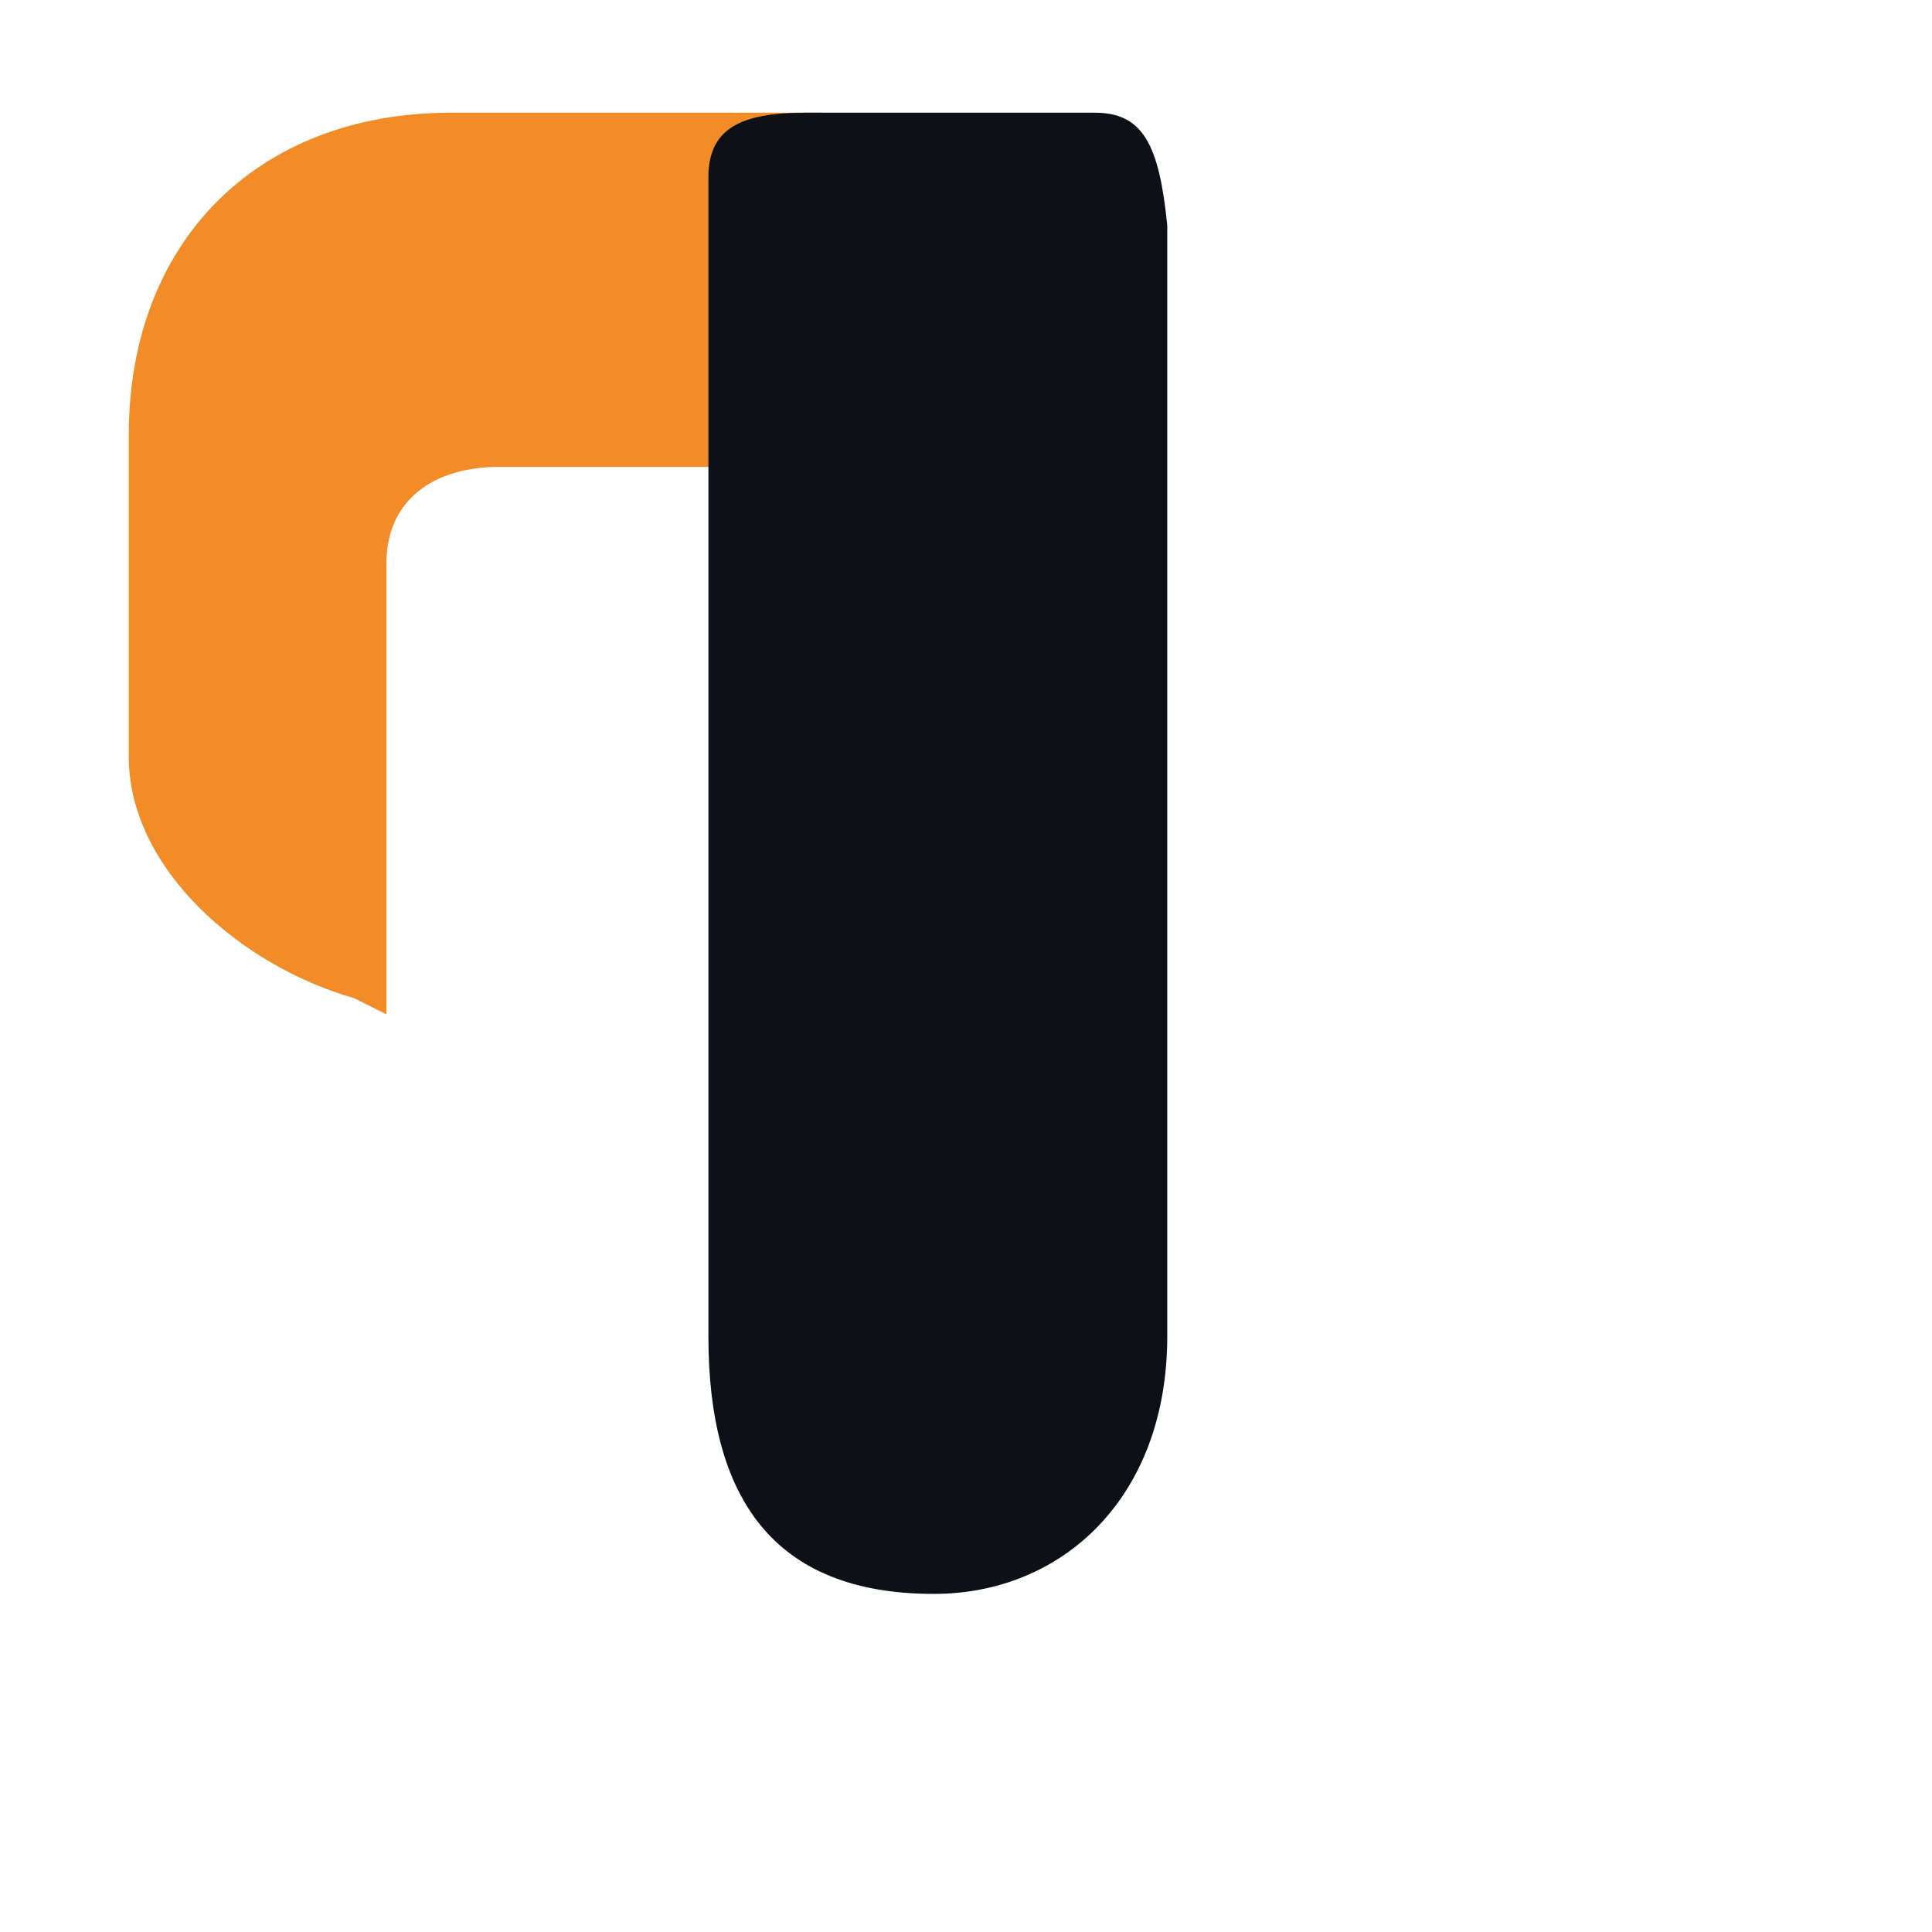
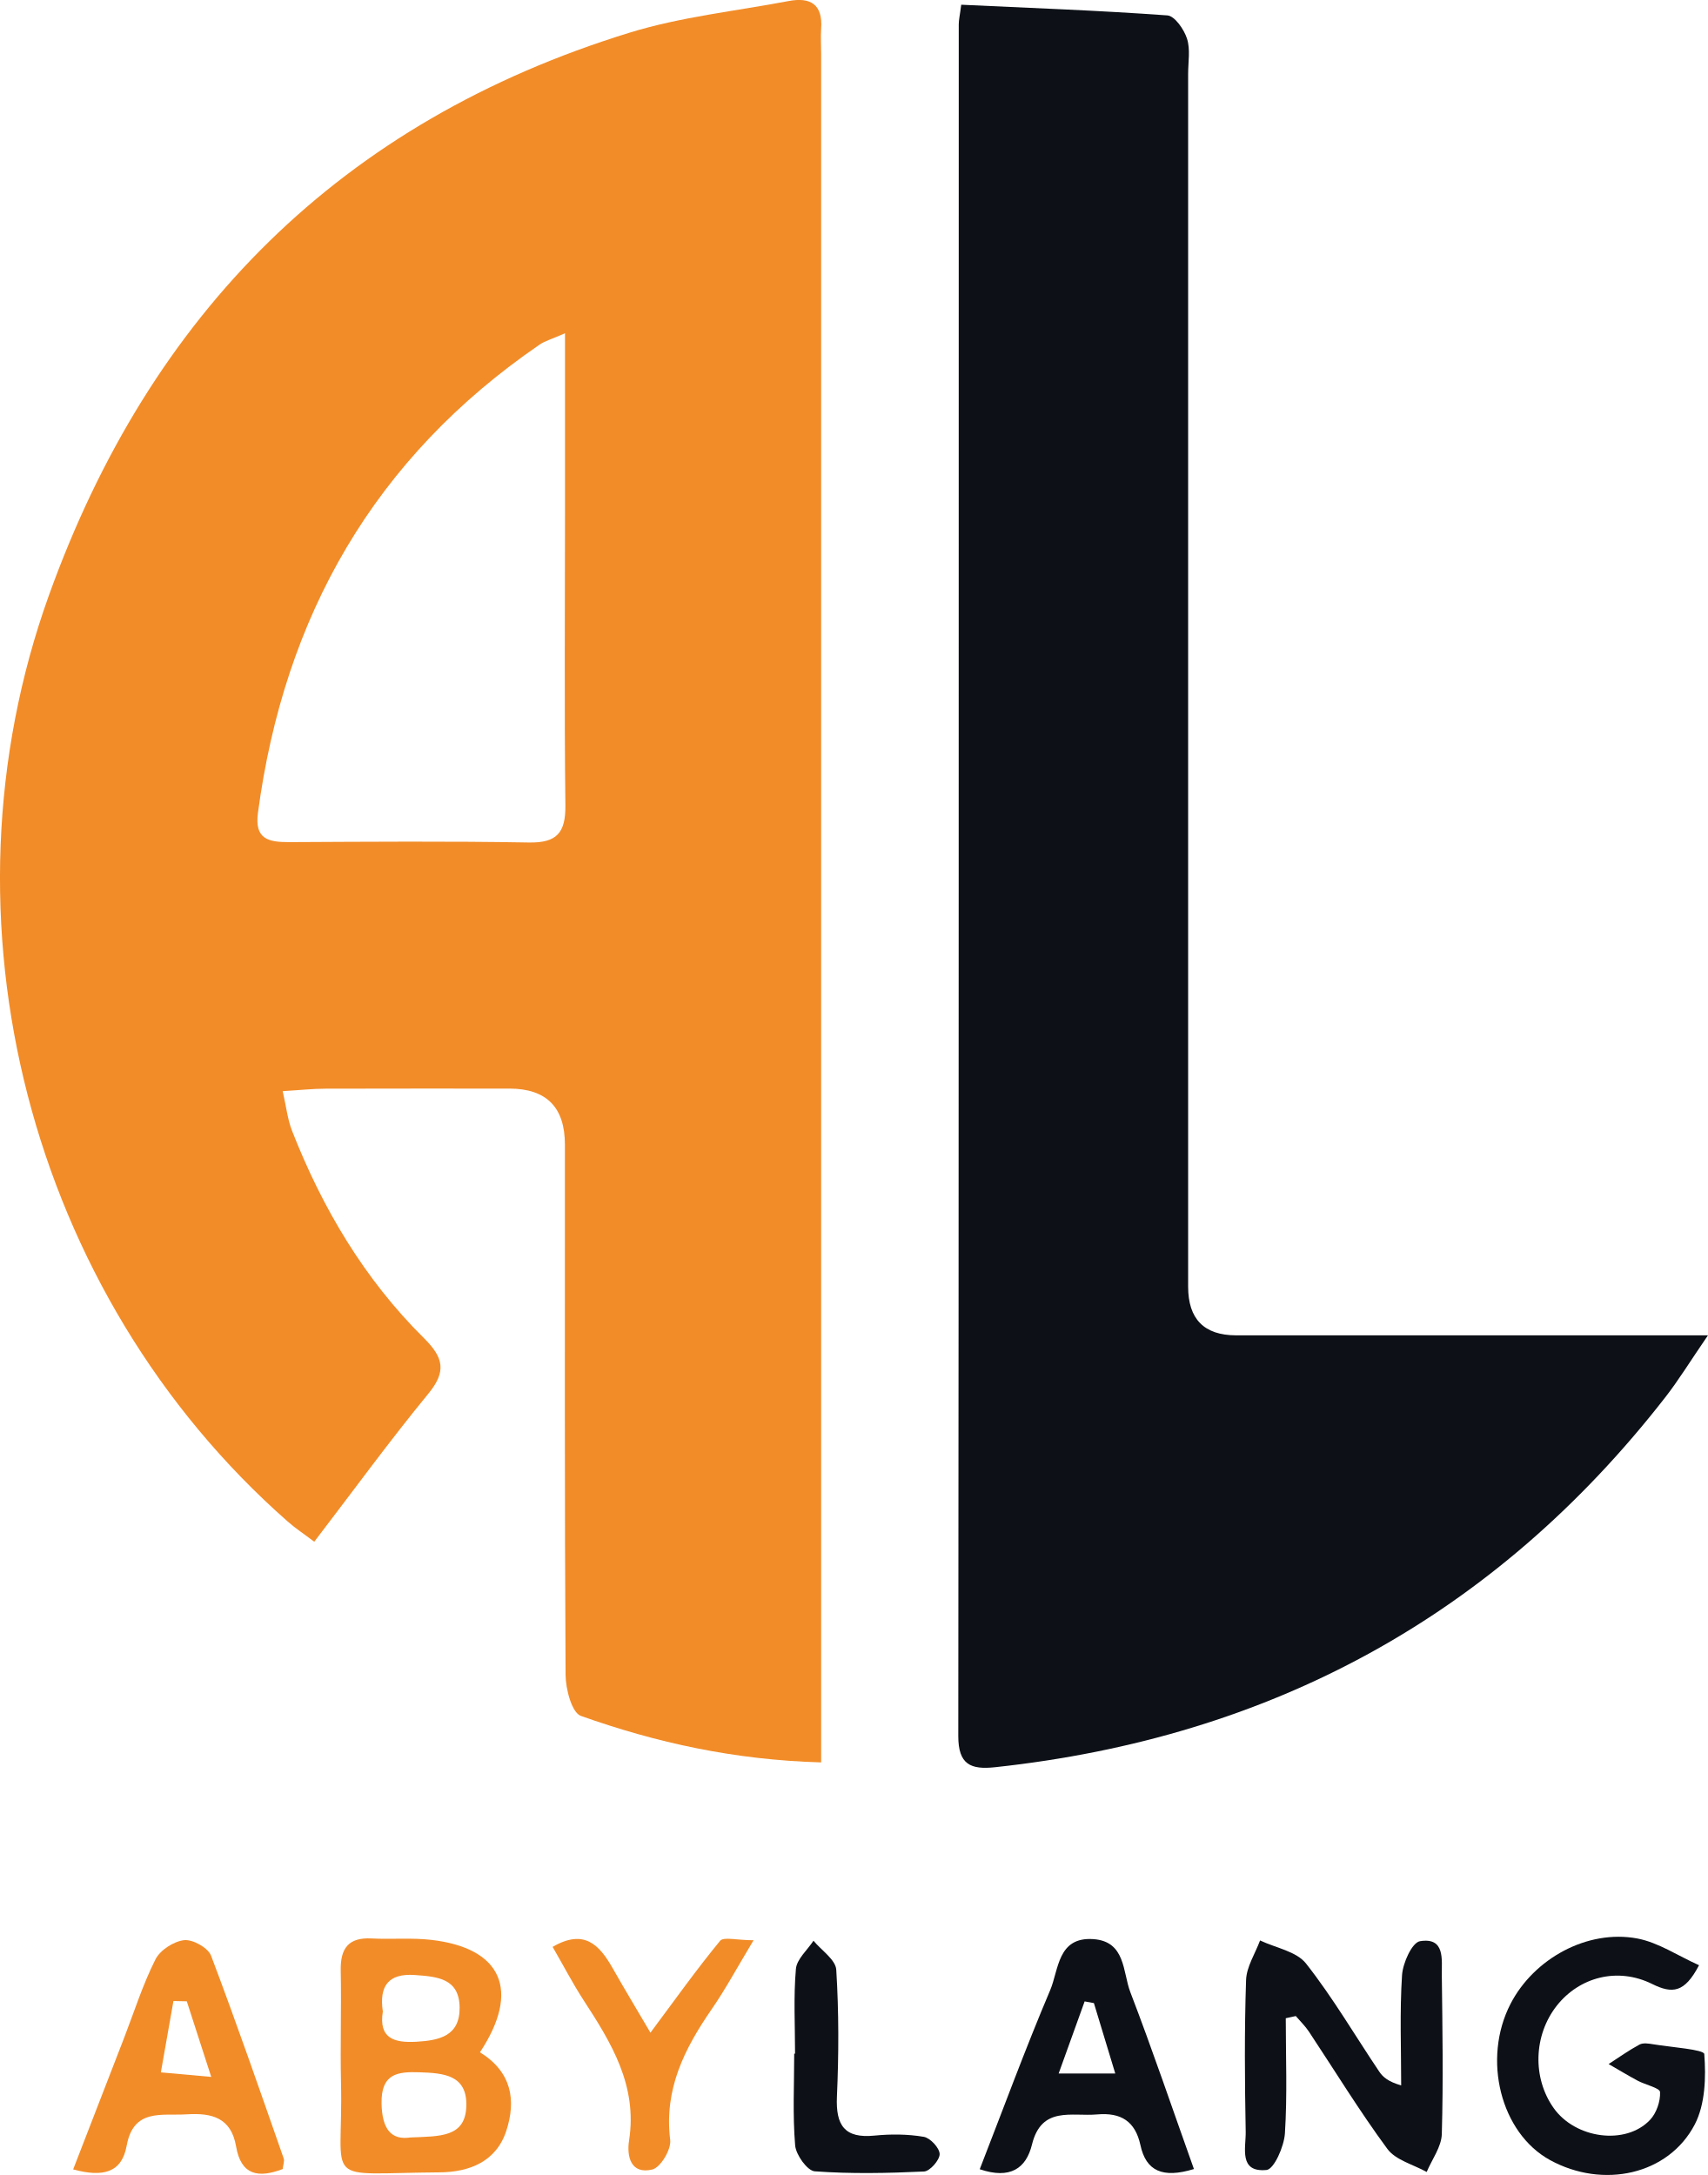
- <svg xmlns="http://www.w3.org/2000/svg" viewBox="0 0 240 240" role="img" aria-labelledby="abyHeaderTitle">
-   <g id="mark" transform="translate(12,10)">
-     <path d="M44 4              C20 4 4 20 4 44              L4 84              C4 98 18 110 32 114              L36 116              L36 60              C36 52 42 48 50 48              H90              L90 4              Z" fill="#F28C28" />
-     <path d="M100 4              H124              C130 4 132 8 133 18              L133 156              C133 176 120 188 104 188              C84 188 76 176 76 156              L76 12              C76 6 80 4 88 4              Z" fill="#0D1117" />
-   </g>
+ <svg xmlns="http://www.w3.org/2000/svg" id="a" width="180.71" height="230.15" viewBox="0 0 180.71 230.15">
+   <path d="M86.88,186.49c-9.19-.26-17.43-2.08-25.42-4.92-.96-.34-1.61-2.84-1.62-4.34-.11-18.7-.07-37.41-.07-56.11,0-3.95-1.95-5.92-5.86-5.93-6.48,0-12.97-.01-19.45.01-1.34,0-2.68.15-4.55.26.38,1.67.52,3,.99,4.2,3.22,8.21,7.66,15.7,13.95,21.93,2.09,2.07,2.41,3.53.46,5.9-4.1,4.99-7.91,10.23-12.06,15.65-1.11-.84-2.01-1.43-2.81-2.14C3.09,136.94-7.17,97.34,5.17,63.01,15.9,33.15,36.08,12.87,66.6,3.46c5.44-1.68,11.22-2.28,16.84-3.35,2.32-.44,3.63.36,3.44,2.93-.06.87,0,1.74,0,2.62v180.83h0ZM59.77,35.27c-1.38.61-2.1.8-2.67,1.19-17.49,11.98-27.03,28.72-29.81,49.56-.37,2.79,1.12,3.09,3.28,3.09,8.46-.04,16.93-.11,25.39.04,2.95.05,3.89-1.02,3.86-3.92-.12-10.33-.04-20.66-.04-30.99v-18.97h-.01Z" style="fill:#f28c28; stroke-width:0px;" />
+   <path d="M101.71.5c7.44.35,14.64.61,21.81,1.13.77.06,1.76,1.48,2.07,2.46.37,1.13.12,2.47.12,3.71v128.35c0,3.43,1.69,5.14,5.06,5.15h49.94c-1.9,2.77-3.1,4.74-4.51,6.55-18.04,23.18-41.79,36.01-70.91,39.15-2.59.28-3.9-.28-3.9-3.3.06-60.37.04-120.74.05-181.11,0-.49.12-.97.26-2.08h.01Z" style="fill:#0D1117; stroke-width:0px;" />
+   <path d="M136.04,213.57c0,4.06.17,8.13-.09,12.18-.09,1.39-1.15,3.79-1.95,3.87-2.97.28-2.17-2.36-2.2-4.04-.1-5.35-.14-10.71.04-16.06.05-1.41.96-2.79,1.48-4.19,1.66.79,3.85,1.15,4.87,2.45,2.84,3.61,5.17,7.61,7.74,11.43.39.58.95,1.06,2.32,1.46,0-3.89-.16-7.78.09-11.65.08-1.3,1.06-3.47,1.9-3.61,2.68-.44,2.29,1.95,2.31,3.6.07,5.6.16,11.21,0,16.81-.04,1.35-1.04,2.68-1.6,4.01-1.42-.79-3.28-1.25-4.16-2.44-2.95-4-5.55-8.26-8.3-12.41-.39-.59-.92-1.1-1.39-1.65-.35.08-.7.16-1.05.23h-.01Z" style="fill:#0D1117; stroke-width:0px;" />
+   <path d="M50.79,217.17c3.37,2.09,3.82,5.08,2.79,8.27-1.06,3.31-3.94,4.41-7.08,4.43-12.73.09-10.16,1.55-10.42-9.46-.09-3.97.05-7.95-.03-11.92-.04-2.31.81-3.5,3.26-3.37,2.11.11,4.24-.09,6.32.15,7.45.86,9.49,5.33,5.15,11.9h.01ZM43.4,226.18c3.13-.14,5.85.02,5.94-3.34.09-3.31-2.45-3.47-4.95-3.56-2.36-.08-4.07.15-4.02,3.29.05,2.79,1.07,3.9,3.03,3.61h0ZM40.51,212.82c-.48,2.9,1.22,3.36,3.54,3.23,2.41-.14,4.61-.59,4.58-3.62-.03-3.1-2.38-3.27-4.72-3.44-2.87-.21-3.79,1.22-3.41,3.83h0Z" style="fill:#f28c28; stroke-width:0px;" />
+   <path d="M179.75,207.98c-1.52,2.9-2.81,3.01-4.94,1.96-3.69-1.83-7.73-.71-10.1,2.3-2.45,3.12-2.59,7.62-.33,10.82,2.3,3.25,7.62,3.98,10.2,1.26.68-.72,1.11-1.97,1.06-2.95-.02-.43-1.54-.76-2.35-1.19-1.05-.56-2.06-1.18-3.09-1.77,1.08-.7,2.13-1.45,3.26-2.06.39-.21.99-.11,1.48-.03,1.89.31,5.34.55,5.38,1.03.19,2.46.1,5.31-1,7.44-2.79,5.36-9.72,6.85-15.32,3.78-5.22-2.86-7.2-10.67-4.18-16.53,2.46-4.77,8.11-7.9,13.4-6.92,2.24.42,4.3,1.83,6.54,2.83v.03Z" style="fill:#0D1117; stroke-width:0px;" />
+   <path d="M7.74,229.56c1.83-4.72,3.61-9.31,5.38-13.89,1.08-2.79,1.98-5.66,3.32-8.32.49-.99,1.93-1.92,3.04-2.05.91-.1,2.53.8,2.85,1.64,2.69,7.09,5.17,14.27,7.68,21.44.11.31-.06.71-.1,1.14-2.56.98-4.41.67-4.93-2.39-.52-3.03-2.54-3.57-5.21-3.4-2.66.17-5.65-.66-6.37,3.33-.52,2.86-2.51,3.35-5.65,2.5h0ZM19.77,211.77l-1.42-.03-1.33,7.55c1.58.14,3.15.29,5.33.48-1.05-3.25-1.82-5.63-2.59-8.01h.01Z" style="fill:#f28c28; stroke-width:0px;" />
+   <path d="M126.32,229.52c-3.3,1.01-5.07.22-5.66-2.54-.55-2.52-2.06-3.46-4.57-3.24-2.7.24-5.89-.92-6.9,3.18-.62,2.54-2.31,3.71-5.53,2.62,2.48-6.36,4.81-12.72,7.45-18.94.92-2.16.77-5.67,4.57-5.41,3.43.24,3.1,3.48,3.91,5.6,2.35,6.12,4.45,12.33,6.73,18.72h0ZM115.74,211.96c-.33-.06-.65-.12-.98-.18-.86,2.38-1.71,4.75-2.75,7.63h5.99c-.84-2.79-1.55-5.12-2.26-7.45Z" style="fill:#0D1117; stroke-width:0px;" />
+   <path d="M79.73,205.31c-1.75,2.91-2.97,5.18-4.42,7.28-2.89,4.19-5.07,8.49-4.4,13.86.12,1-1.03,2.92-1.9,3.12-2.26.54-2.72-1.38-2.45-3.08.9-5.81-1.88-10.33-4.83-14.86-1.14-1.76-2.11-3.63-3.26-5.62,3.35-1.95,4.96-.2,6.36,2.27,1.27,2.24,2.6,4.44,3.99,6.81,2.62-3.52,4.89-6.71,7.37-9.72.37-.45,1.77-.06,3.54-.06h0Z" style="fill:#f28c28; stroke-width:0px;" />
+   <path d="M84.12,217.31c0-2.99-.17-5.99.09-8.96.09-1.04,1.21-2,1.86-2.99.84,1.02,2.34,2,2.41,3.07.28,4.47.27,8.97.07,13.44-.13,3.02.8,4.43,3.98,4.11,1.72-.17,3.51-.16,5.21.13.69.12,1.67,1.18,1.68,1.83,0,.63-1.03,1.81-1.65,1.84-3.85.18-7.73.26-11.57-.02-.78-.06-1.98-1.73-2.07-2.74-.27-3.22-.1-6.47-.1-9.71h.09Z" style="fill:#0D1117; stroke-width:0px;" />
</svg>
